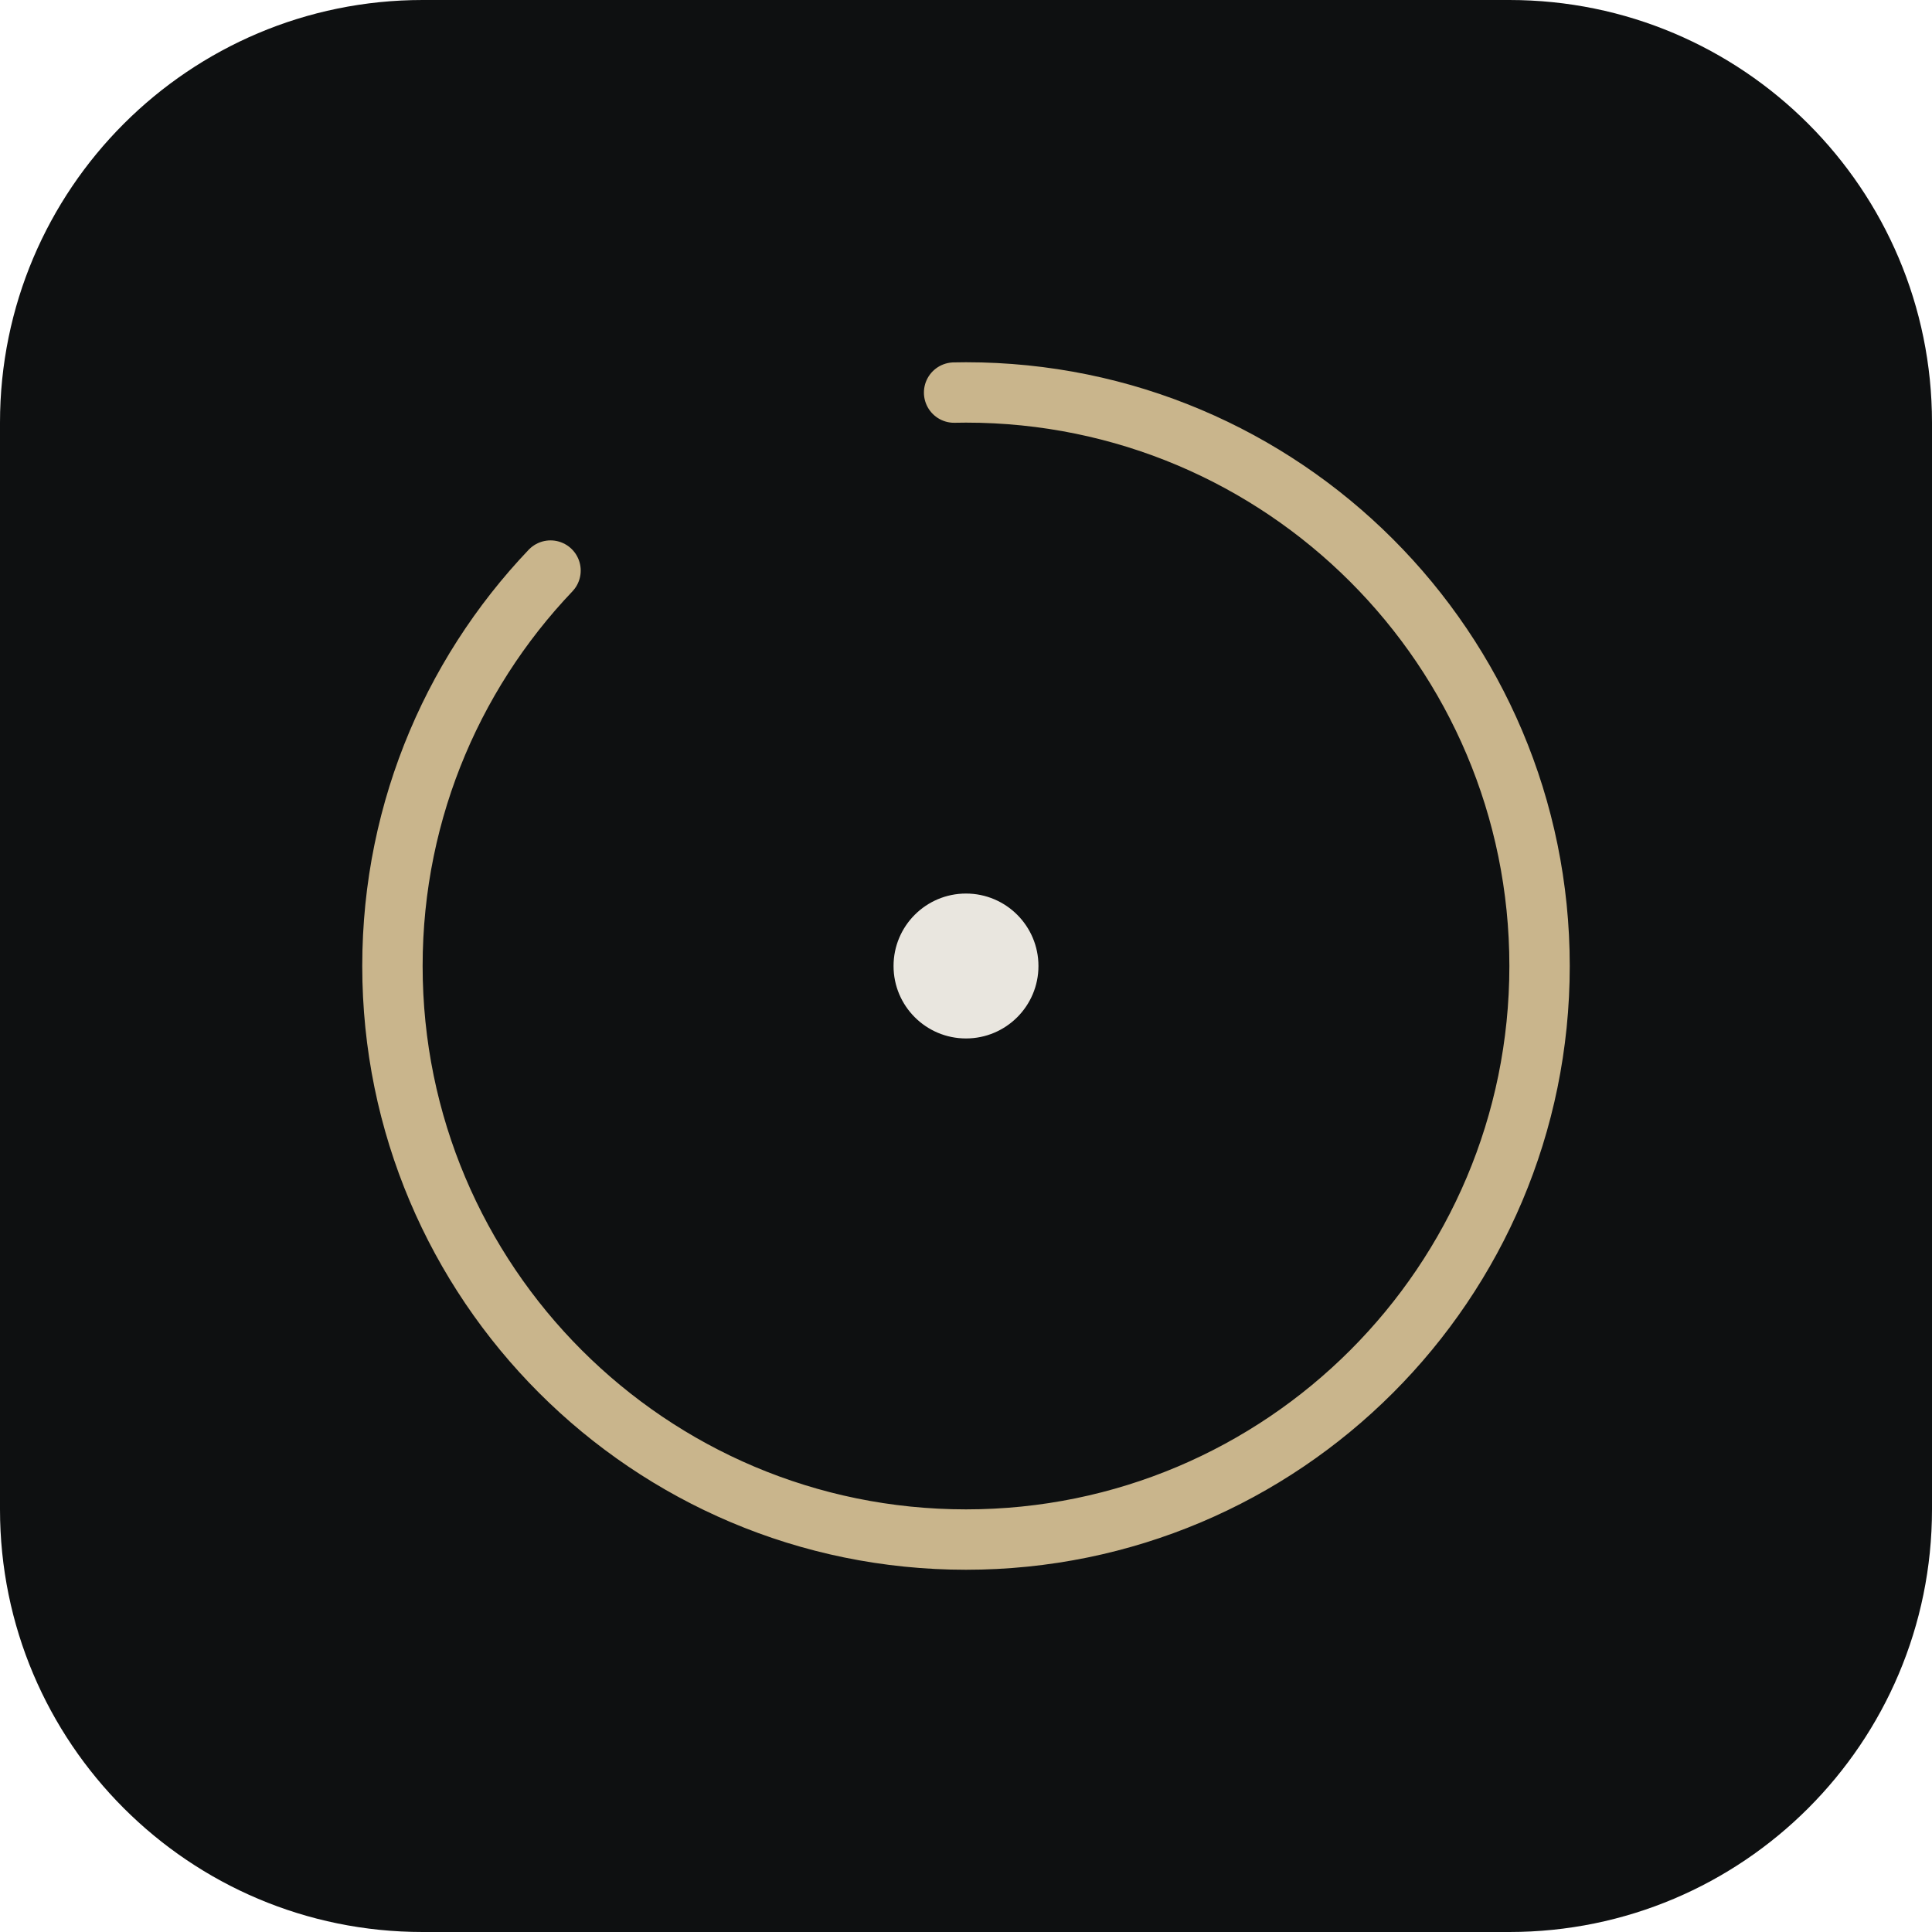
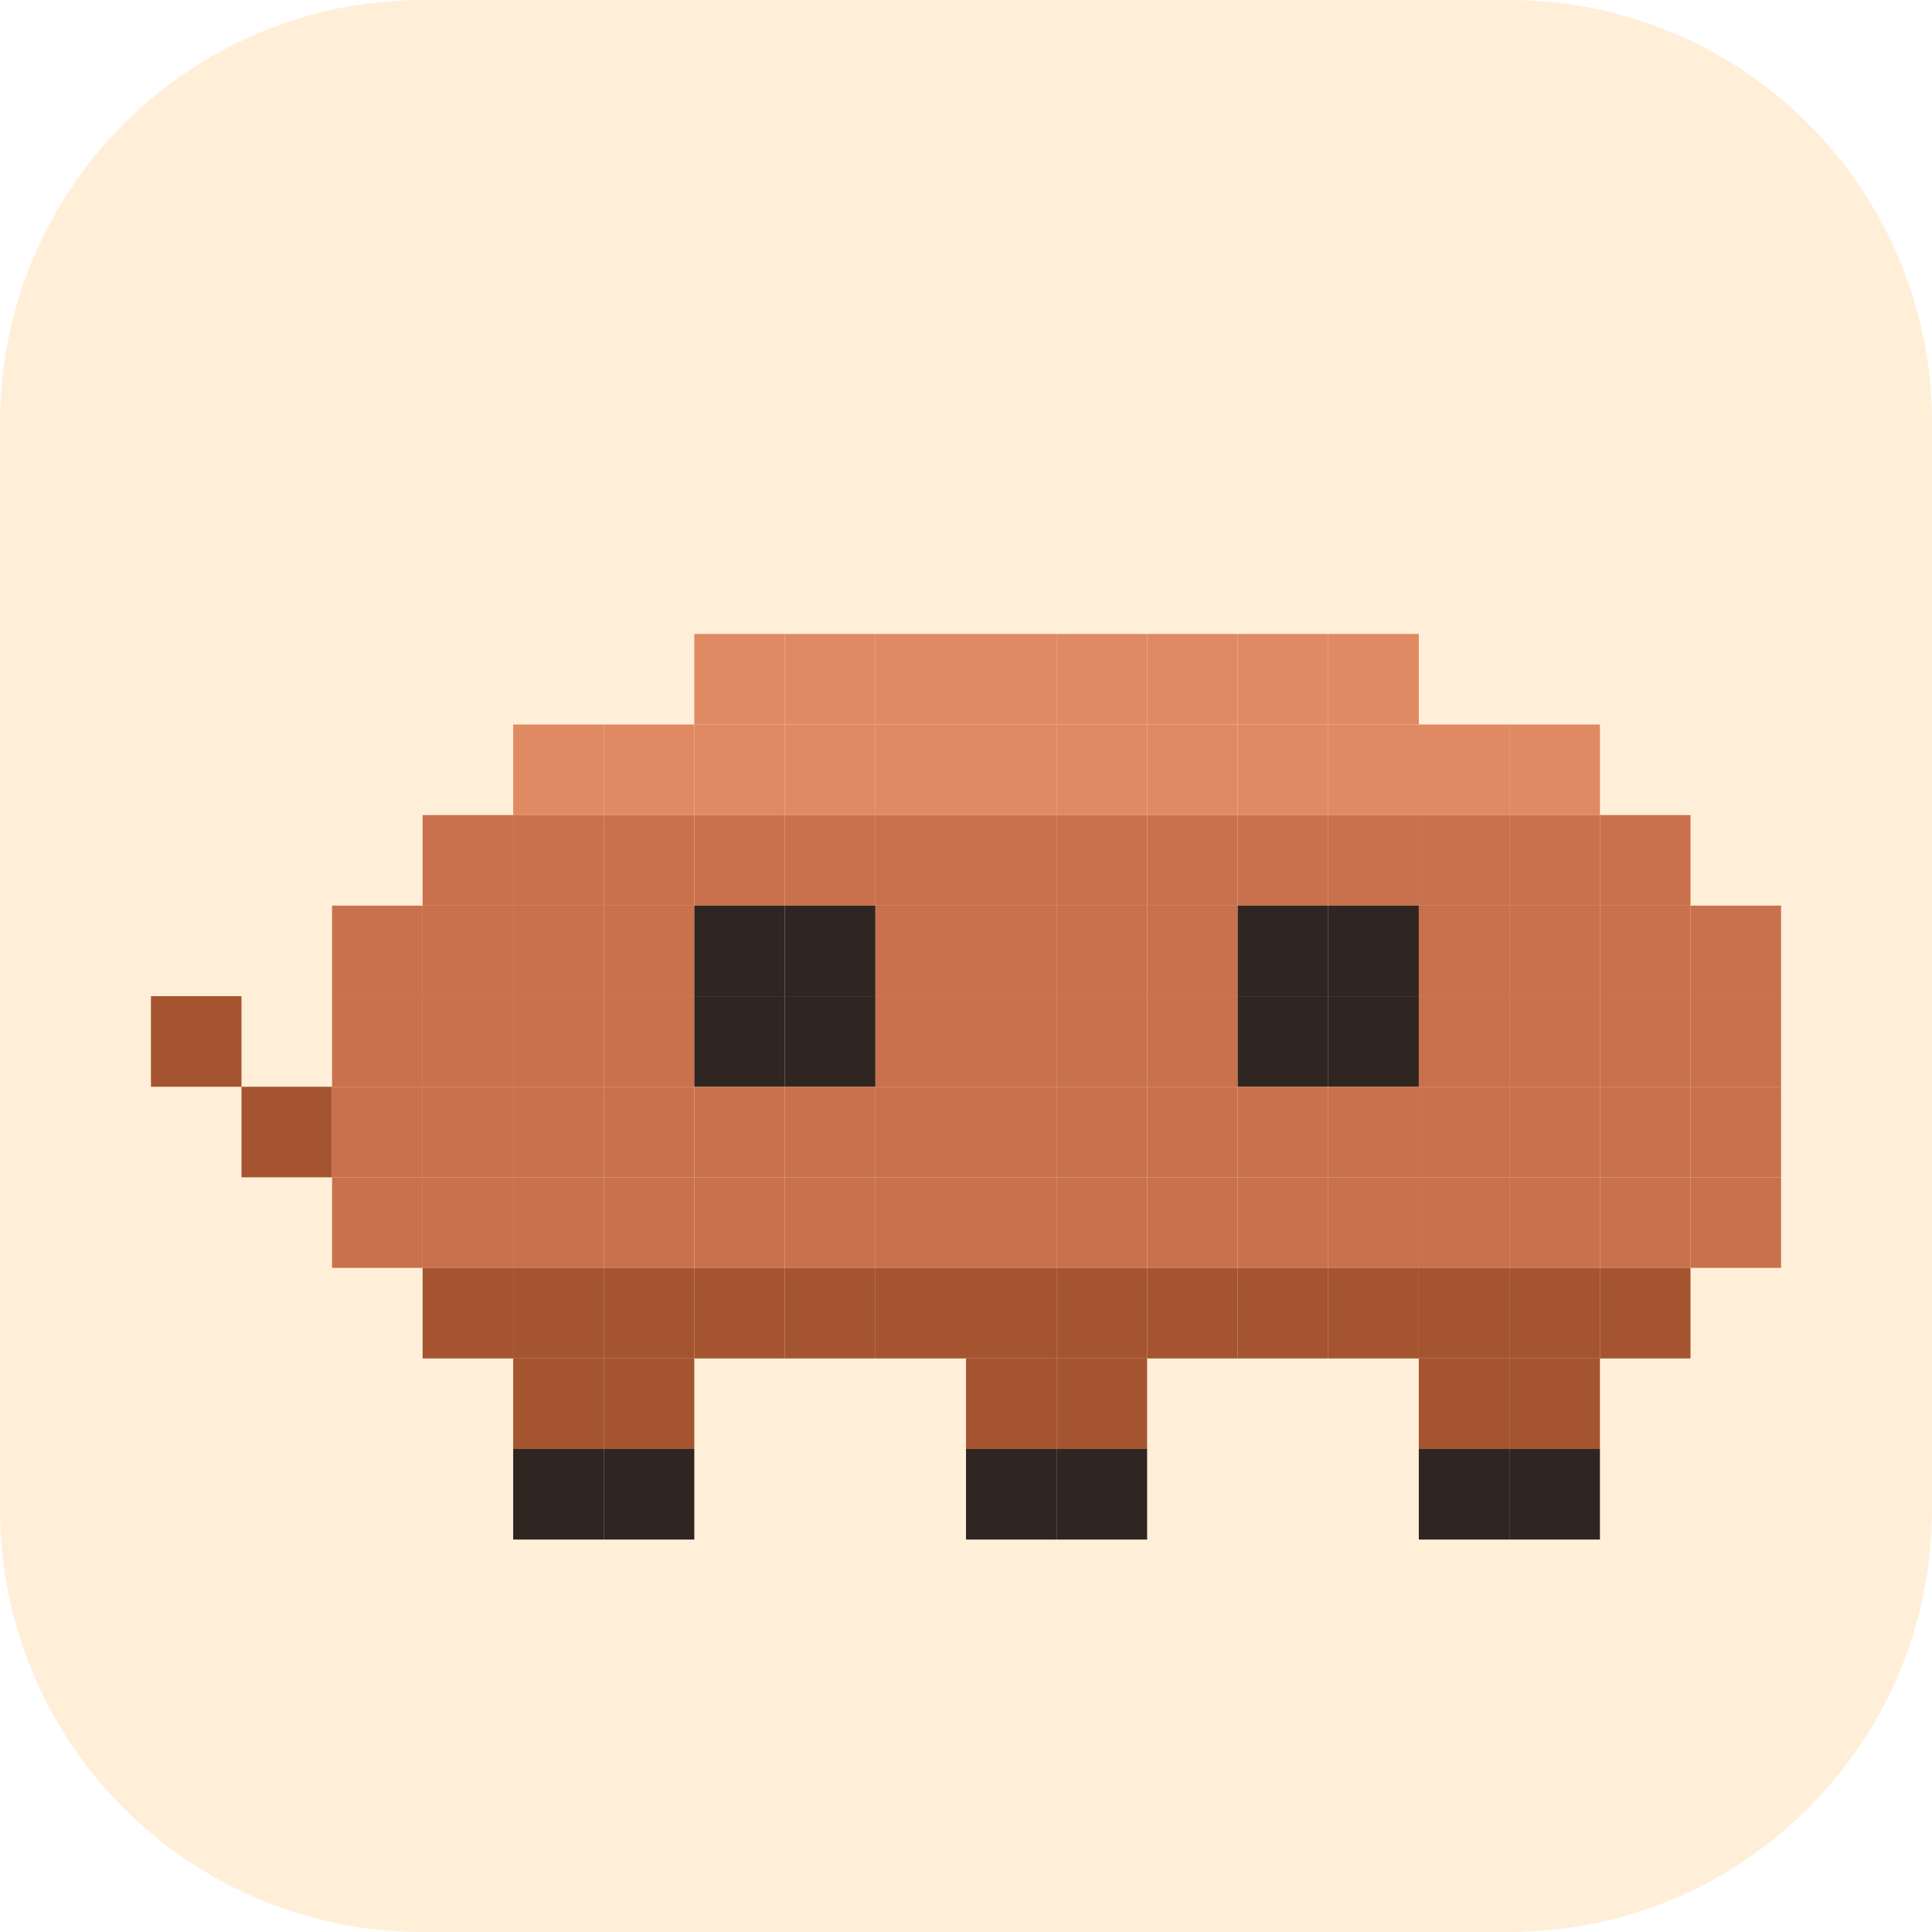
- <svg xmlns="http://www.w3.org/2000/svg" viewBox="0 0 64 64" role="img" aria-label="zen">
-   <rect width="64" height="64" rx="14" fill="#0e1011" />
-   <circle cx="32" cy="32" r="19" fill="none" stroke="#c9b58c" stroke-width="2" stroke-linecap="round" stroke-dasharray="104 15" transform="rotate(-90 32 32)" />
-   <circle cx="32" cy="32" r="2.4" fill="#e9e6df" />
+ <svg xmlns="http://www.w3.org/2000/svg" viewBox="0 0 64 64" role="img" aria-label="pip">
+   <rect width="64" height="64" rx="14" fill="#ffefd9" />
+   <rect x="23" y="21" width="3" height="3" fill="#e08a63" />
+   <rect x="26" y="21" width="3" height="3" fill="#e08a63" />
+   <rect x="29" y="21" width="3" height="3" fill="#e08a63" />
+   <rect x="32" y="21" width="3" height="3" fill="#e08a63" />
+   <rect x="35" y="21" width="3" height="3" fill="#e08a63" />
+   <rect x="38" y="21" width="3" height="3" fill="#e08a63" />
+   <rect x="41" y="21" width="3" height="3" fill="#e08a63" />
+   <rect x="44" y="21" width="3" height="3" fill="#e08a63" />
+   <rect x="17" y="24" width="3" height="3" fill="#e08a63" />
+   <rect x="20" y="24" width="3" height="3" fill="#e08a63" />
+   <rect x="23" y="24" width="3" height="3" fill="#e08a63" />
+   <rect x="26" y="24" width="3" height="3" fill="#e08a63" />
+   <rect x="29" y="24" width="3" height="3" fill="#e08a63" />
+   <rect x="32" y="24" width="3" height="3" fill="#e08a63" />
+   <rect x="35" y="24" width="3" height="3" fill="#e08a63" />
+   <rect x="38" y="24" width="3" height="3" fill="#e08a63" />
+   <rect x="41" y="24" width="3" height="3" fill="#e08a63" />
+   <rect x="44" y="24" width="3" height="3" fill="#e08a63" />
+   <rect x="47" y="24" width="3" height="3" fill="#e08a63" />
+   <rect x="50" y="24" width="3" height="3" fill="#e08a63" />
+   <rect x="14" y="27" width="3" height="3" fill="#c9714c" />
+   <rect x="17" y="27" width="3" height="3" fill="#c9714c" />
+   <rect x="20" y="27" width="3" height="3" fill="#c9714c" />
+   <rect x="23" y="27" width="3" height="3" fill="#c9714c" />
+   <rect x="26" y="27" width="3" height="3" fill="#c9714c" />
+   <rect x="29" y="27" width="3" height="3" fill="#c9714c" />
+   <rect x="32" y="27" width="3" height="3" fill="#c9714c" />
+   <rect x="35" y="27" width="3" height="3" fill="#c9714c" />
+   <rect x="38" y="27" width="3" height="3" fill="#c9714c" />
+   <rect x="41" y="27" width="3" height="3" fill="#c9714c" />
+   <rect x="44" y="27" width="3" height="3" fill="#c9714c" />
+   <rect x="47" y="27" width="3" height="3" fill="#c9714c" />
+   <rect x="50" y="27" width="3" height="3" fill="#c9714c" />
+   <rect x="53" y="27" width="3" height="3" fill="#c9714c" />
+   <rect x="11" y="30" width="3" height="3" fill="#c9714c" />
+   <rect x="14" y="30" width="3" height="3" fill="#c9714c" />
+   <rect x="17" y="30" width="3" height="3" fill="#c9714c" />
+   <rect x="20" y="30" width="3" height="3" fill="#c9714c" />
+   <rect x="23" y="30" width="3" height="3" fill="#2f2622" />
+   <rect x="26" y="30" width="3" height="3" fill="#2f2622" />
+   <rect x="29" y="30" width="3" height="3" fill="#c9714c" />
+   <rect x="32" y="30" width="3" height="3" fill="#c9714c" />
+   <rect x="35" y="30" width="3" height="3" fill="#c9714c" />
+   <rect x="38" y="30" width="3" height="3" fill="#c9714c" />
+   <rect x="41" y="30" width="3" height="3" fill="#2f2622" />
+   <rect x="44" y="30" width="3" height="3" fill="#2f2622" />
+   <rect x="47" y="30" width="3" height="3" fill="#c9714c" />
+   <rect x="50" y="30" width="3" height="3" fill="#c9714c" />
+   <rect x="53" y="30" width="3" height="3" fill="#c9714c" />
+   <rect x="56" y="30" width="3" height="3" fill="#c9714c" />
+   <rect x="5" y="33" width="3" height="3" fill="#a4552f" />
+   <rect x="11" y="33" width="3" height="3" fill="#c9714c" />
+   <rect x="14" y="33" width="3" height="3" fill="#c9714c" />
+   <rect x="17" y="33" width="3" height="3" fill="#c9714c" />
+   <rect x="20" y="33" width="3" height="3" fill="#c9714c" />
+   <rect x="23" y="33" width="3" height="3" fill="#2f2622" />
+   <rect x="26" y="33" width="3" height="3" fill="#2f2622" />
+   <rect x="29" y="33" width="3" height="3" fill="#c9714c" />
+   <rect x="32" y="33" width="3" height="3" fill="#c9714c" />
+   <rect x="35" y="33" width="3" height="3" fill="#c9714c" />
+   <rect x="38" y="33" width="3" height="3" fill="#c9714c" />
+   <rect x="41" y="33" width="3" height="3" fill="#2f2622" />
+   <rect x="44" y="33" width="3" height="3" fill="#2f2622" />
+   <rect x="47" y="33" width="3" height="3" fill="#c9714c" />
+   <rect x="50" y="33" width="3" height="3" fill="#c9714c" />
+   <rect x="53" y="33" width="3" height="3" fill="#c9714c" />
+   <rect x="56" y="33" width="3" height="3" fill="#c9714c" />
+   <rect x="8" y="36" width="3" height="3" fill="#a4552f" />
+   <rect x="11" y="36" width="3" height="3" fill="#c9714c" />
+   <rect x="14" y="36" width="3" height="3" fill="#c9714c" />
+   <rect x="17" y="36" width="3" height="3" fill="#c9714c" />
+   <rect x="20" y="36" width="3" height="3" fill="#c9714c" />
+   <rect x="23" y="36" width="3" height="3" fill="#c9714c" />
+   <rect x="26" y="36" width="3" height="3" fill="#c9714c" />
+   <rect x="29" y="36" width="3" height="3" fill="#c9714c" />
+   <rect x="32" y="36" width="3" height="3" fill="#c9714c" />
+   <rect x="35" y="36" width="3" height="3" fill="#c9714c" />
+   <rect x="38" y="36" width="3" height="3" fill="#c9714c" />
+   <rect x="41" y="36" width="3" height="3" fill="#c9714c" />
+   <rect x="44" y="36" width="3" height="3" fill="#c9714c" />
+   <rect x="47" y="36" width="3" height="3" fill="#c9714c" />
+   <rect x="50" y="36" width="3" height="3" fill="#c9714c" />
+   <rect x="53" y="36" width="3" height="3" fill="#c9714c" />
+   <rect x="56" y="36" width="3" height="3" fill="#c9714c" />
+   <rect x="11" y="39" width="3" height="3" fill="#c9714c" />
+   <rect x="14" y="39" width="3" height="3" fill="#c9714c" />
+   <rect x="17" y="39" width="3" height="3" fill="#c9714c" />
+   <rect x="20" y="39" width="3" height="3" fill="#c9714c" />
+   <rect x="23" y="39" width="3" height="3" fill="#c9714c" />
+   <rect x="26" y="39" width="3" height="3" fill="#c9714c" />
+   <rect x="29" y="39" width="3" height="3" fill="#c9714c" />
+   <rect x="32" y="39" width="3" height="3" fill="#c9714c" />
+   <rect x="35" y="39" width="3" height="3" fill="#c9714c" />
+   <rect x="38" y="39" width="3" height="3" fill="#c9714c" />
+   <rect x="41" y="39" width="3" height="3" fill="#c9714c" />
+   <rect x="44" y="39" width="3" height="3" fill="#c9714c" />
+   <rect x="47" y="39" width="3" height="3" fill="#c9714c" />
+   <rect x="50" y="39" width="3" height="3" fill="#c9714c" />
+   <rect x="53" y="39" width="3" height="3" fill="#c9714c" />
+   <rect x="56" y="39" width="3" height="3" fill="#c9714c" />
+   <rect x="14" y="42" width="3" height="3" fill="#a4552f" />
+   <rect x="17" y="42" width="3" height="3" fill="#a4552f" />
+   <rect x="20" y="42" width="3" height="3" fill="#a4552f" />
+   <rect x="23" y="42" width="3" height="3" fill="#a4552f" />
+   <rect x="26" y="42" width="3" height="3" fill="#a4552f" />
+   <rect x="29" y="42" width="3" height="3" fill="#a4552f" />
+   <rect x="32" y="42" width="3" height="3" fill="#a4552f" />
+   <rect x="35" y="42" width="3" height="3" fill="#a4552f" />
+   <rect x="38" y="42" width="3" height="3" fill="#a4552f" />
+   <rect x="41" y="42" width="3" height="3" fill="#a4552f" />
+   <rect x="44" y="42" width="3" height="3" fill="#a4552f" />
+   <rect x="47" y="42" width="3" height="3" fill="#a4552f" />
+   <rect x="50" y="42" width="3" height="3" fill="#a4552f" />
+   <rect x="53" y="42" width="3" height="3" fill="#a4552f" />
+   <rect x="17" y="45" width="3" height="3" fill="#a4552f" />
+   <rect x="20" y="45" width="3" height="3" fill="#a4552f" />
+   <rect x="32" y="45" width="3" height="3" fill="#a4552f" />
+   <rect x="35" y="45" width="3" height="3" fill="#a4552f" />
+   <rect x="47" y="45" width="3" height="3" fill="#a4552f" />
+   <rect x="50" y="45" width="3" height="3" fill="#a4552f" />
+   <rect x="17" y="48" width="3" height="3" fill="#2f2622" />
+   <rect x="20" y="48" width="3" height="3" fill="#2f2622" />
+   <rect x="32" y="48" width="3" height="3" fill="#2f2622" />
+   <rect x="35" y="48" width="3" height="3" fill="#2f2622" />
+   <rect x="47" y="48" width="3" height="3" fill="#2f2622" />
+   <rect x="50" y="48" width="3" height="3" fill="#2f2622" />
</svg>
